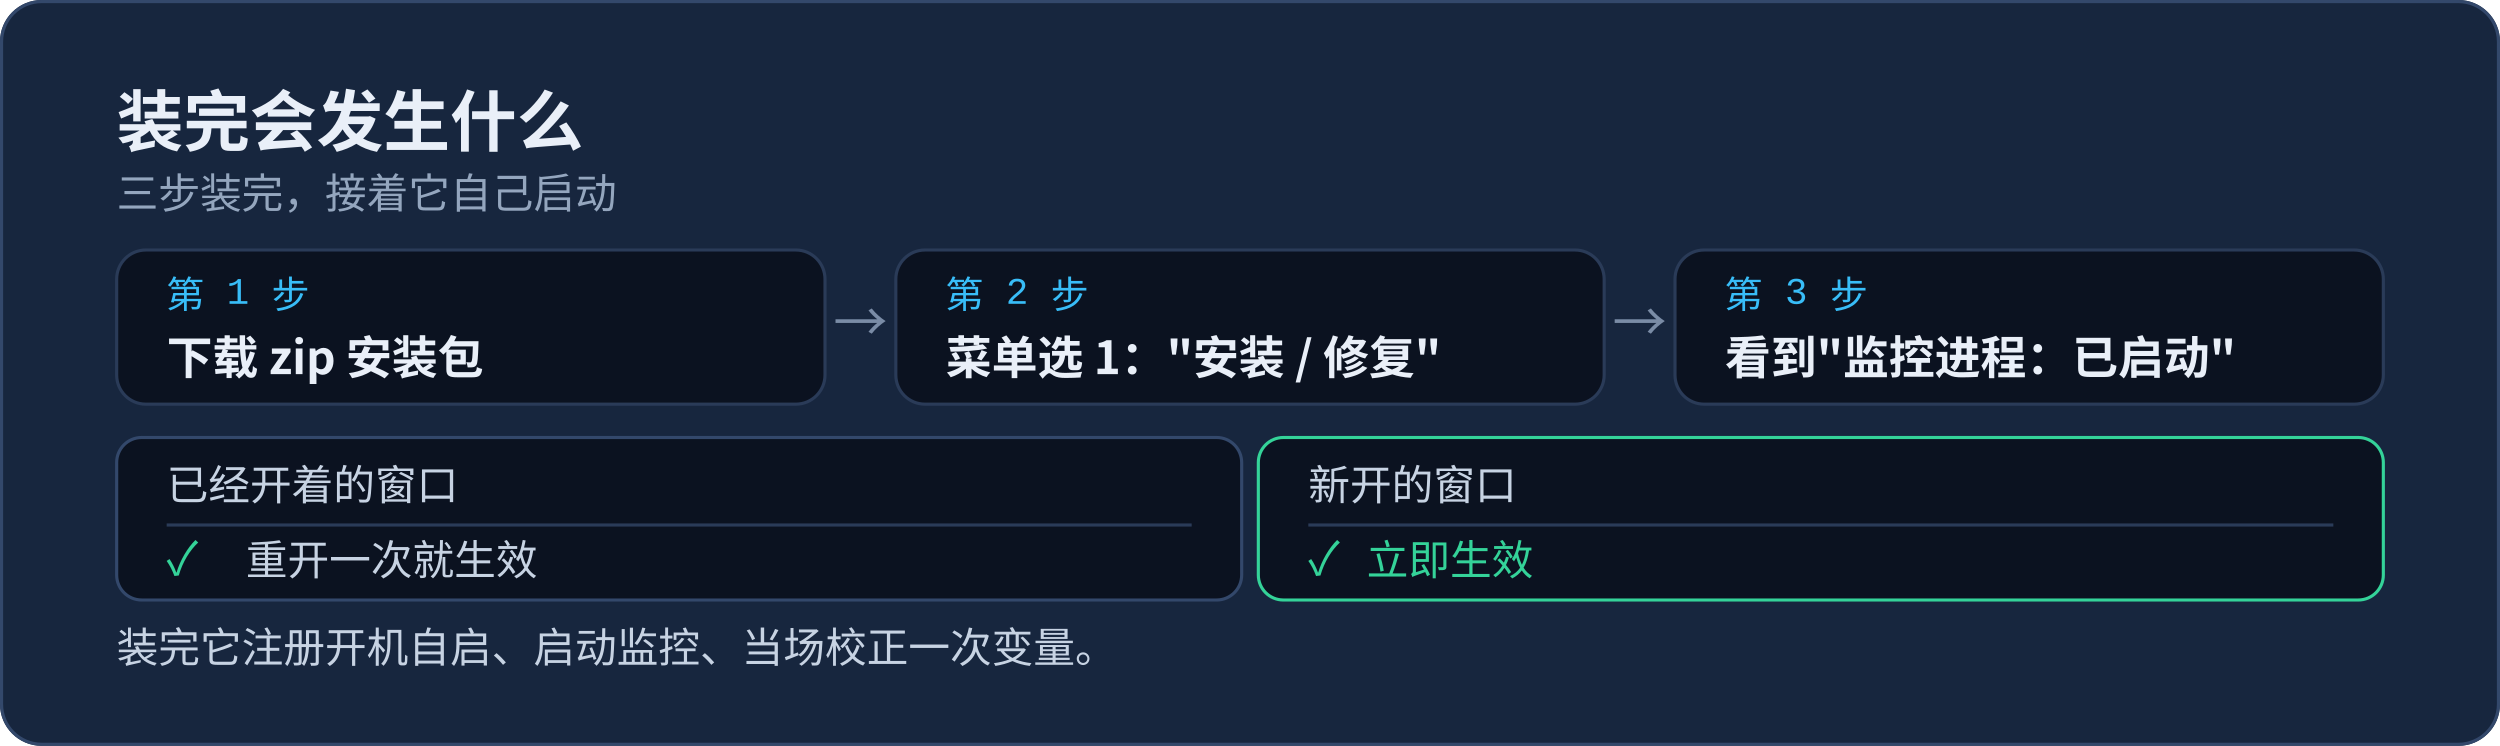
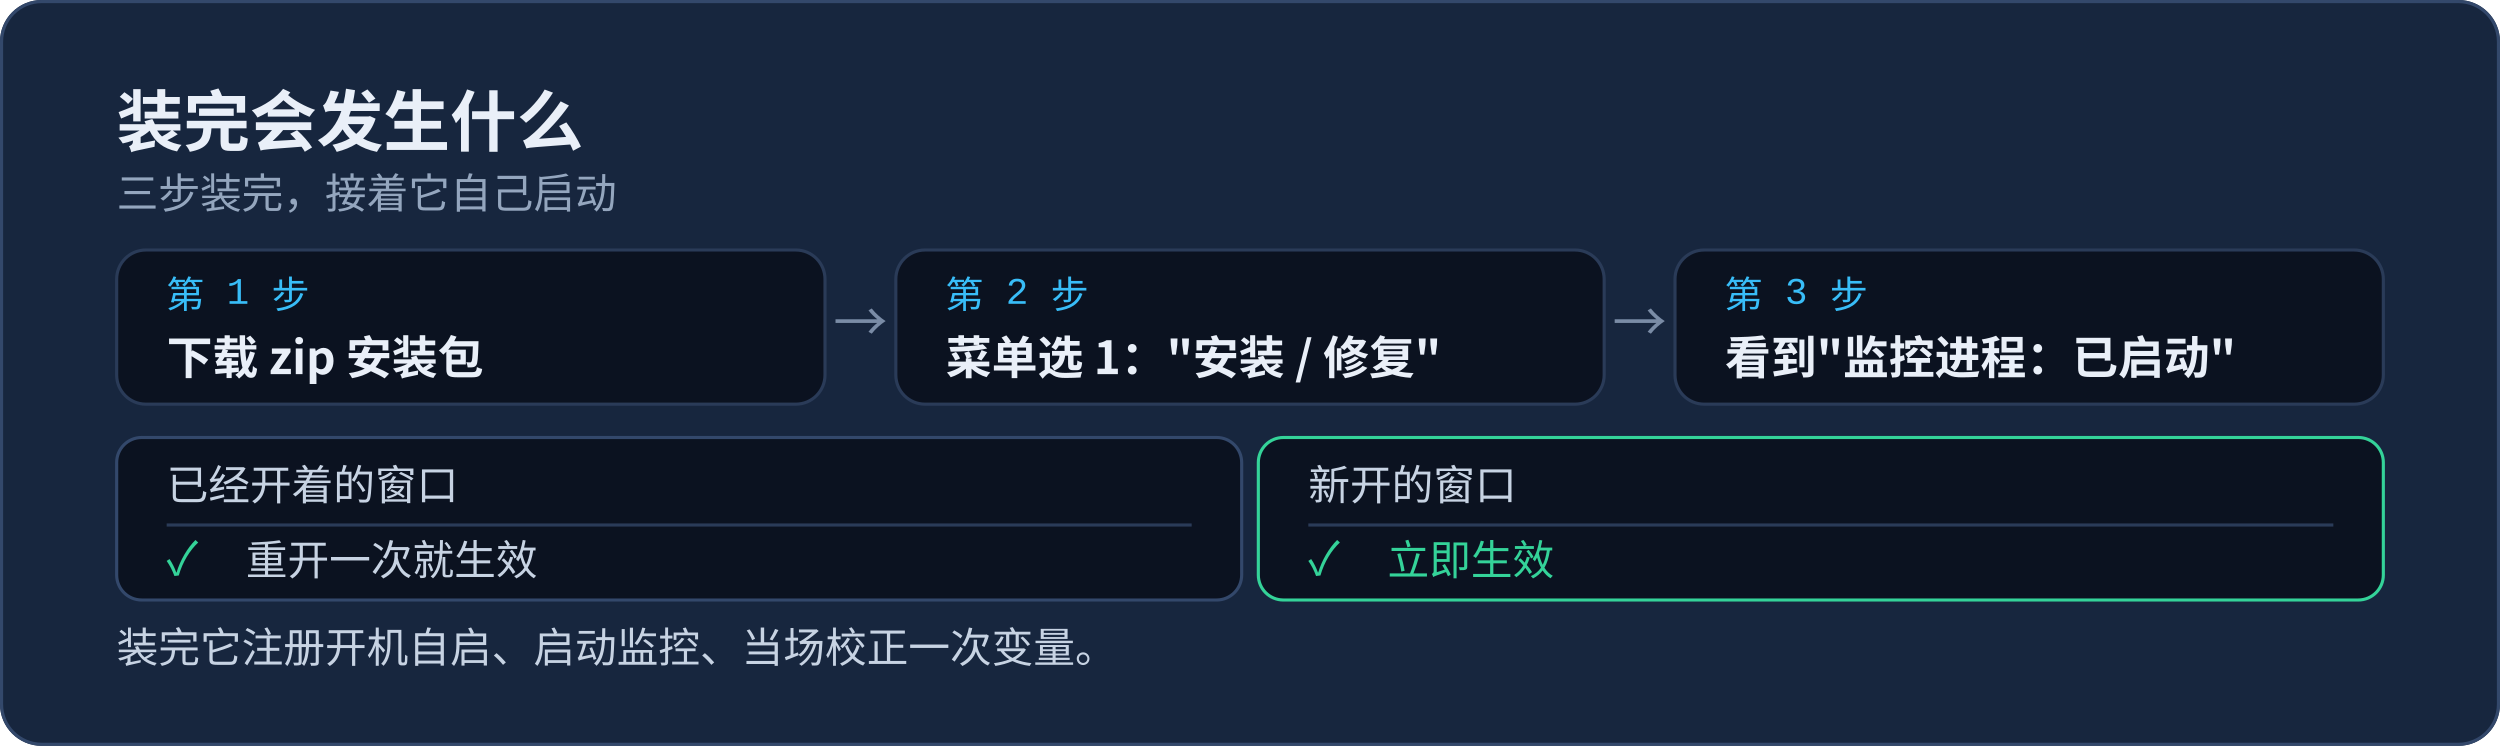
<svg xmlns="http://www.w3.org/2000/svg" width="1200" height="358" viewBox="0 0 1200 358" role="img" aria-labelledby="firstTitle firstDesc" font-family="-apple-system, BlinkMacSystemFont, 'Segoe UI', 'PingFang SC', 'Microsoft YaHei', 'Noto Sans CJK SC', sans-serif">
  <rect width="1200" height="358" rx="20" fill="#17263E" />
  <rect x="0.75" y="0.75" width="1198.5" height="356.5" rx="19.25" fill="none" stroke="#33486B" stroke-width="1.5" />
  <g id="heading">
    <text x="56" y="70" font-size="32" font-weight="700" fill="#E9EFF8">装完会发生什么</text>
    <text x="56" y="100" font-family="ui-monospace, SFMono-Regular, Menlo, Consolas, 'Liberation Mono', monospace" font-size="20" fill="#94A6BE">三步装完，接着它自己启动</text>
  </g>
  <g id="steps">
    <rect x="56" y="120" width="340" height="74" rx="14" fill="#0B1220" stroke="#2A3B58" stroke-width="1.5" />
    <text x="80" y="140" dominant-baseline="central" font-family="ui-monospace, SFMono-Regular, Menlo, Consolas, 'Liberation Mono', monospace" font-size="18" fill="#38BDF8">第 1 步</text>
    <text x="80" y="170" dominant-baseline="central" font-size="22" font-weight="700" fill="#E9EFF8">下载 zip 安装包</text>
    <rect x="430" y="120" width="340" height="74" rx="14" fill="#0B1220" stroke="#2A3B58" stroke-width="1.5" />
    <text x="454" y="140" dominant-baseline="central" font-family="ui-monospace, SFMono-Regular, Menlo, Consolas, 'Liberation Mono', monospace" font-size="18" fill="#38BDF8">第 2 步</text>
    <text x="454" y="170" dominant-baseline="central" font-size="22" font-weight="700" fill="#E9EFF8">菜单选 1："安装 / 修复"</text>
    <rect x="804" y="120" width="340" height="74" rx="14" fill="#0B1220" stroke="#2A3B58" stroke-width="1.5" />
    <text x="828" y="140" dominant-baseline="central" font-family="ui-monospace, SFMono-Regular, Menlo, Consolas, 'Liberation Mono', monospace" font-size="18" fill="#38BDF8">第 3 步</text>
    <text x="828" y="170" dominant-baseline="central" font-size="22" font-weight="700" fill="#E9EFF8">看到"监控进程：已启动"</text>
  </g>
  <g id="step-arrows" font-size="26" fill="#7A8CA6" text-anchor="middle">
    <text x="413" y="164">→</text>
    <text x="787" y="164">→</text>
  </g>
  <g id="windows">
    <rect x="56" y="210" width="540" height="78" rx="12" fill="#0B1220" stroke="#33486B" stroke-width="1.5" />
    <text x="80" y="240" font-size="20" fill="#C7D3E3">已经开着的窗口</text>
    <path d="M80 252H572" fill="none" stroke="#2A3B58" stroke-width="1.5" />
    <text x="80" y="276" font-size="22" fill="#34D399">✓</text>
    <text x="118" y="276" font-size="20" fill="#C7D3E3">重开一次就生效</text>
    <rect x="604" y="210" width="540" height="78" rx="12" fill="#0B1220" stroke="#34D399" stroke-width="1.5" />
    <text x="628" y="240" font-size="20" fill="#C7D3E3">新开的窗口</text>
    <path d="M628 252H1120" fill="none" stroke="#2A3B58" stroke-width="1.5" />
    <text x="628" y="276" font-size="22" fill="#34D399">✓</text>
-     <text x="656" y="276" font-size="20" fill="#34D399">立即生效</text>
+     <text x="666" y="276" font-size="20" fill="#34D399">立即生效</text>
  </g>
  <text x="56" y="318" font-size="20" fill="#C7D3E3">装完它注册开机自启、启动监控、当场校正一次变量。</text>
</svg>
